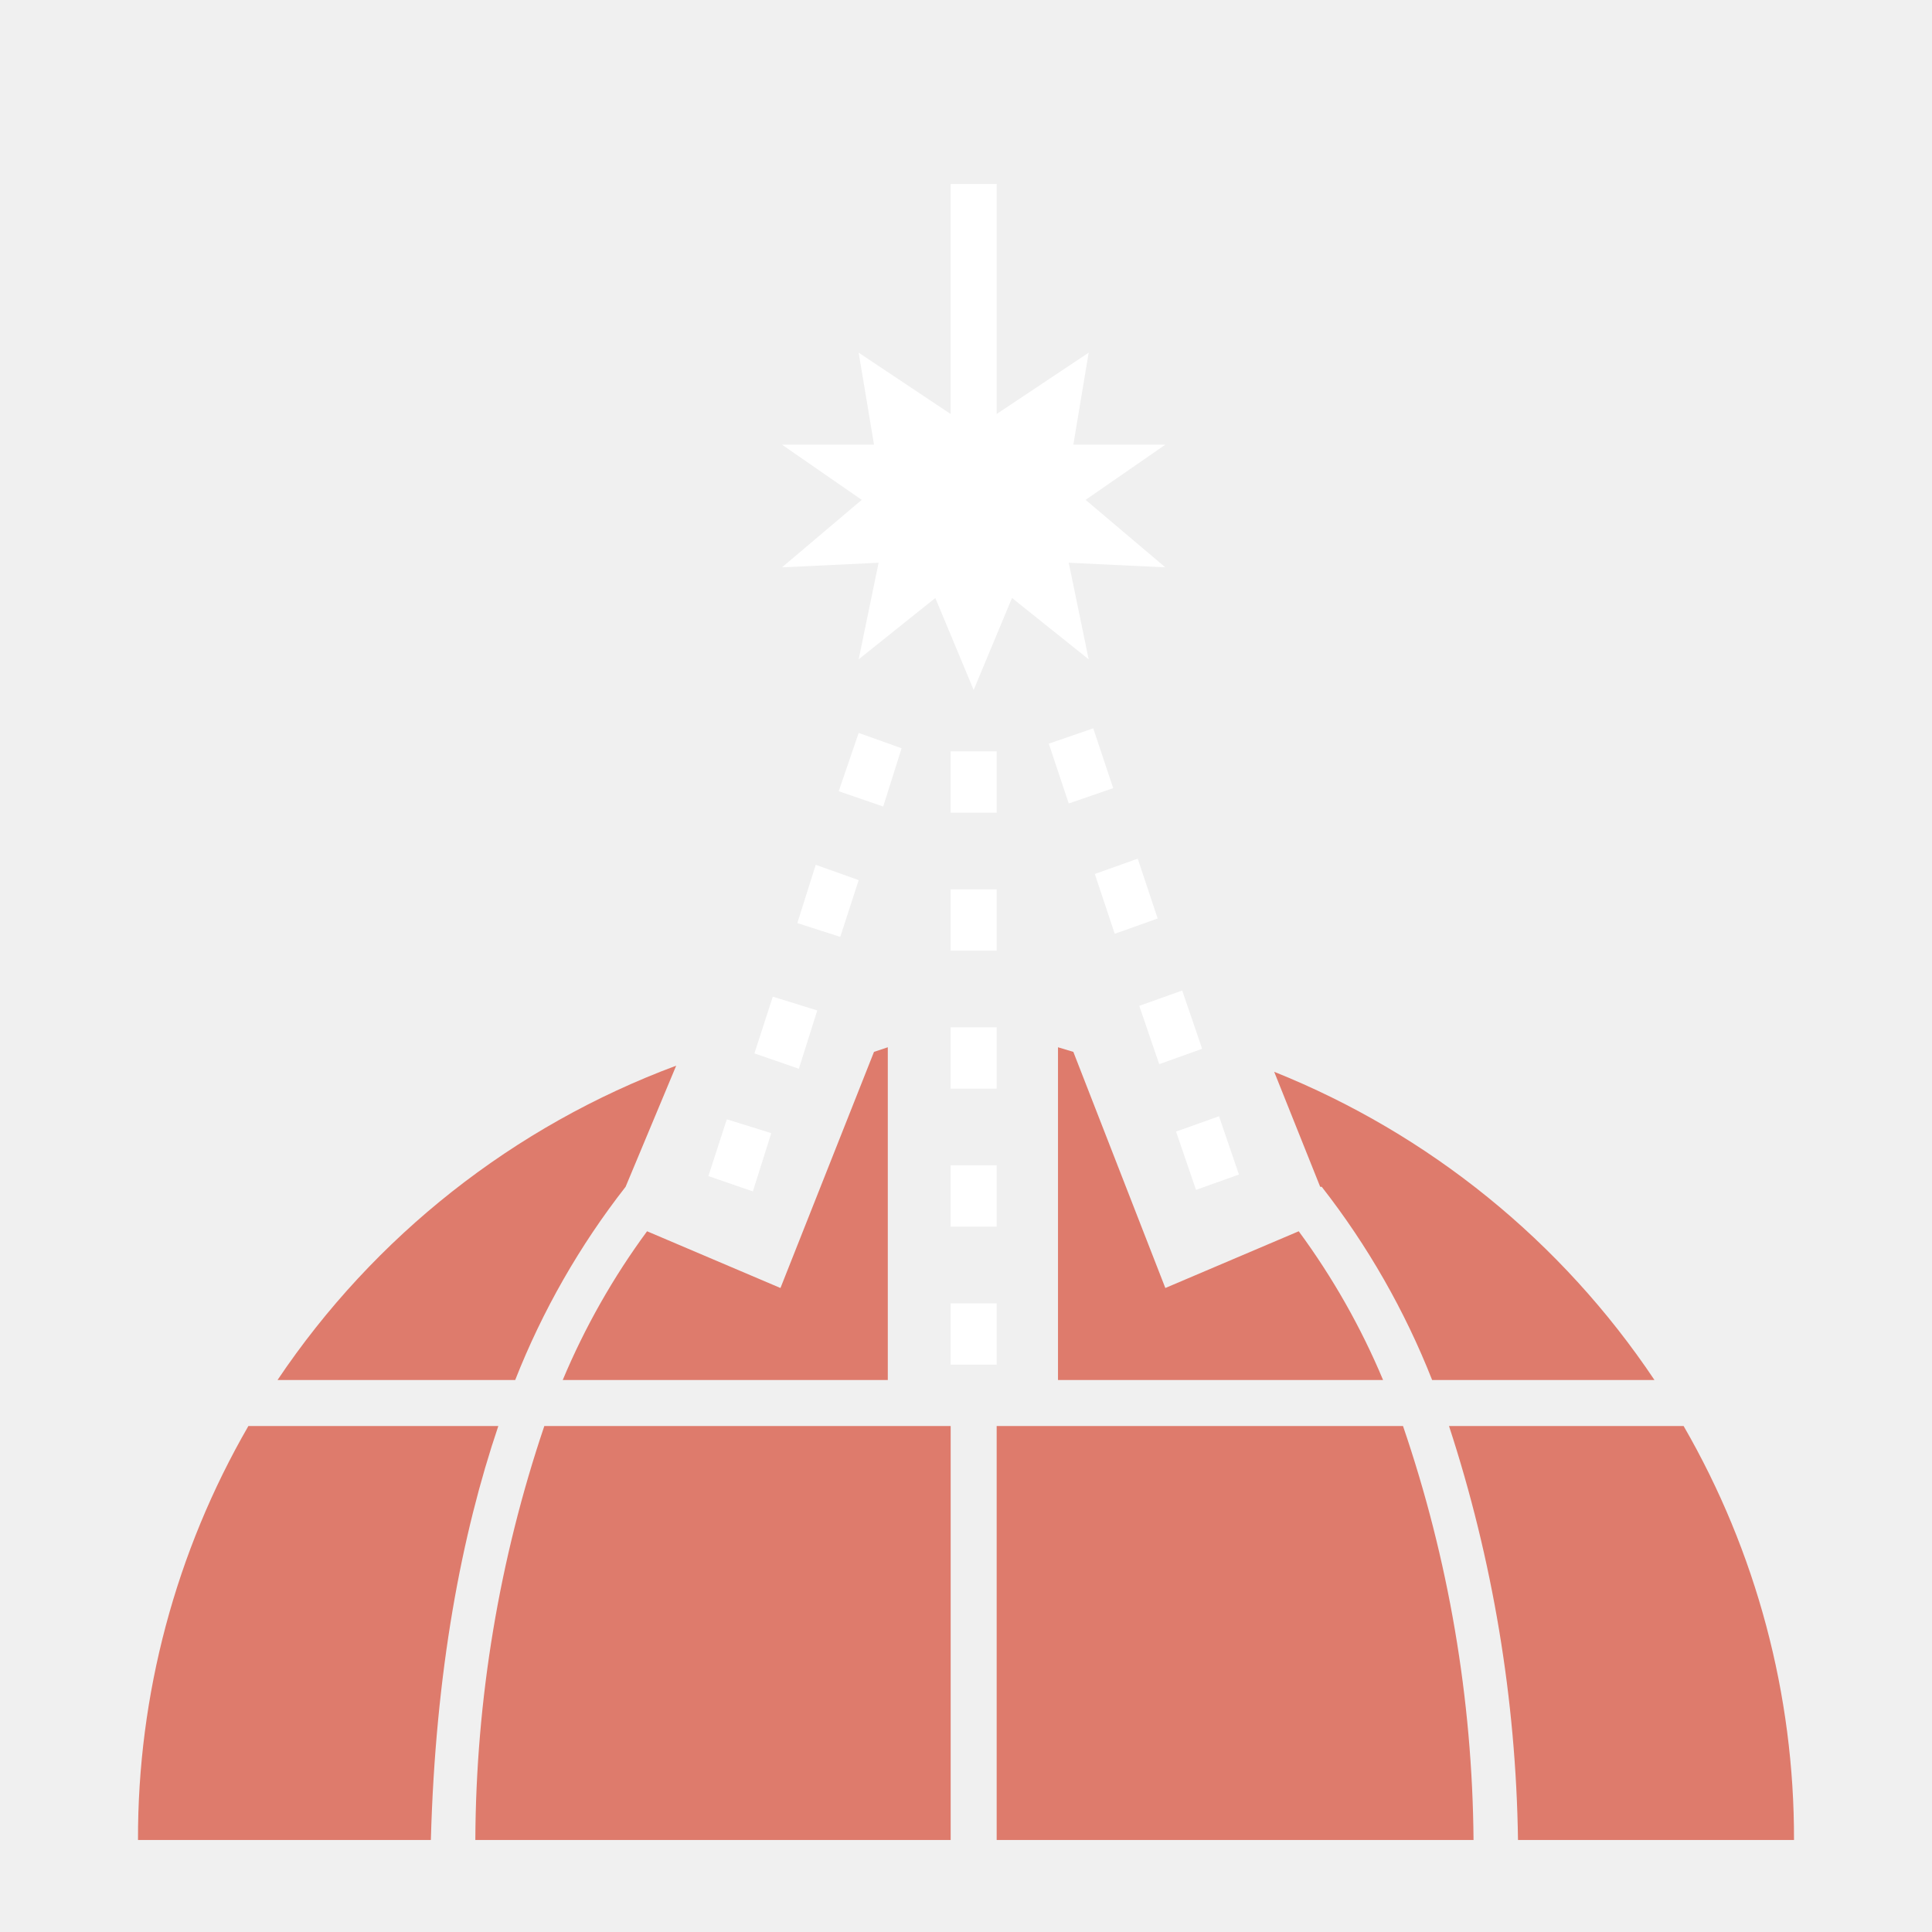
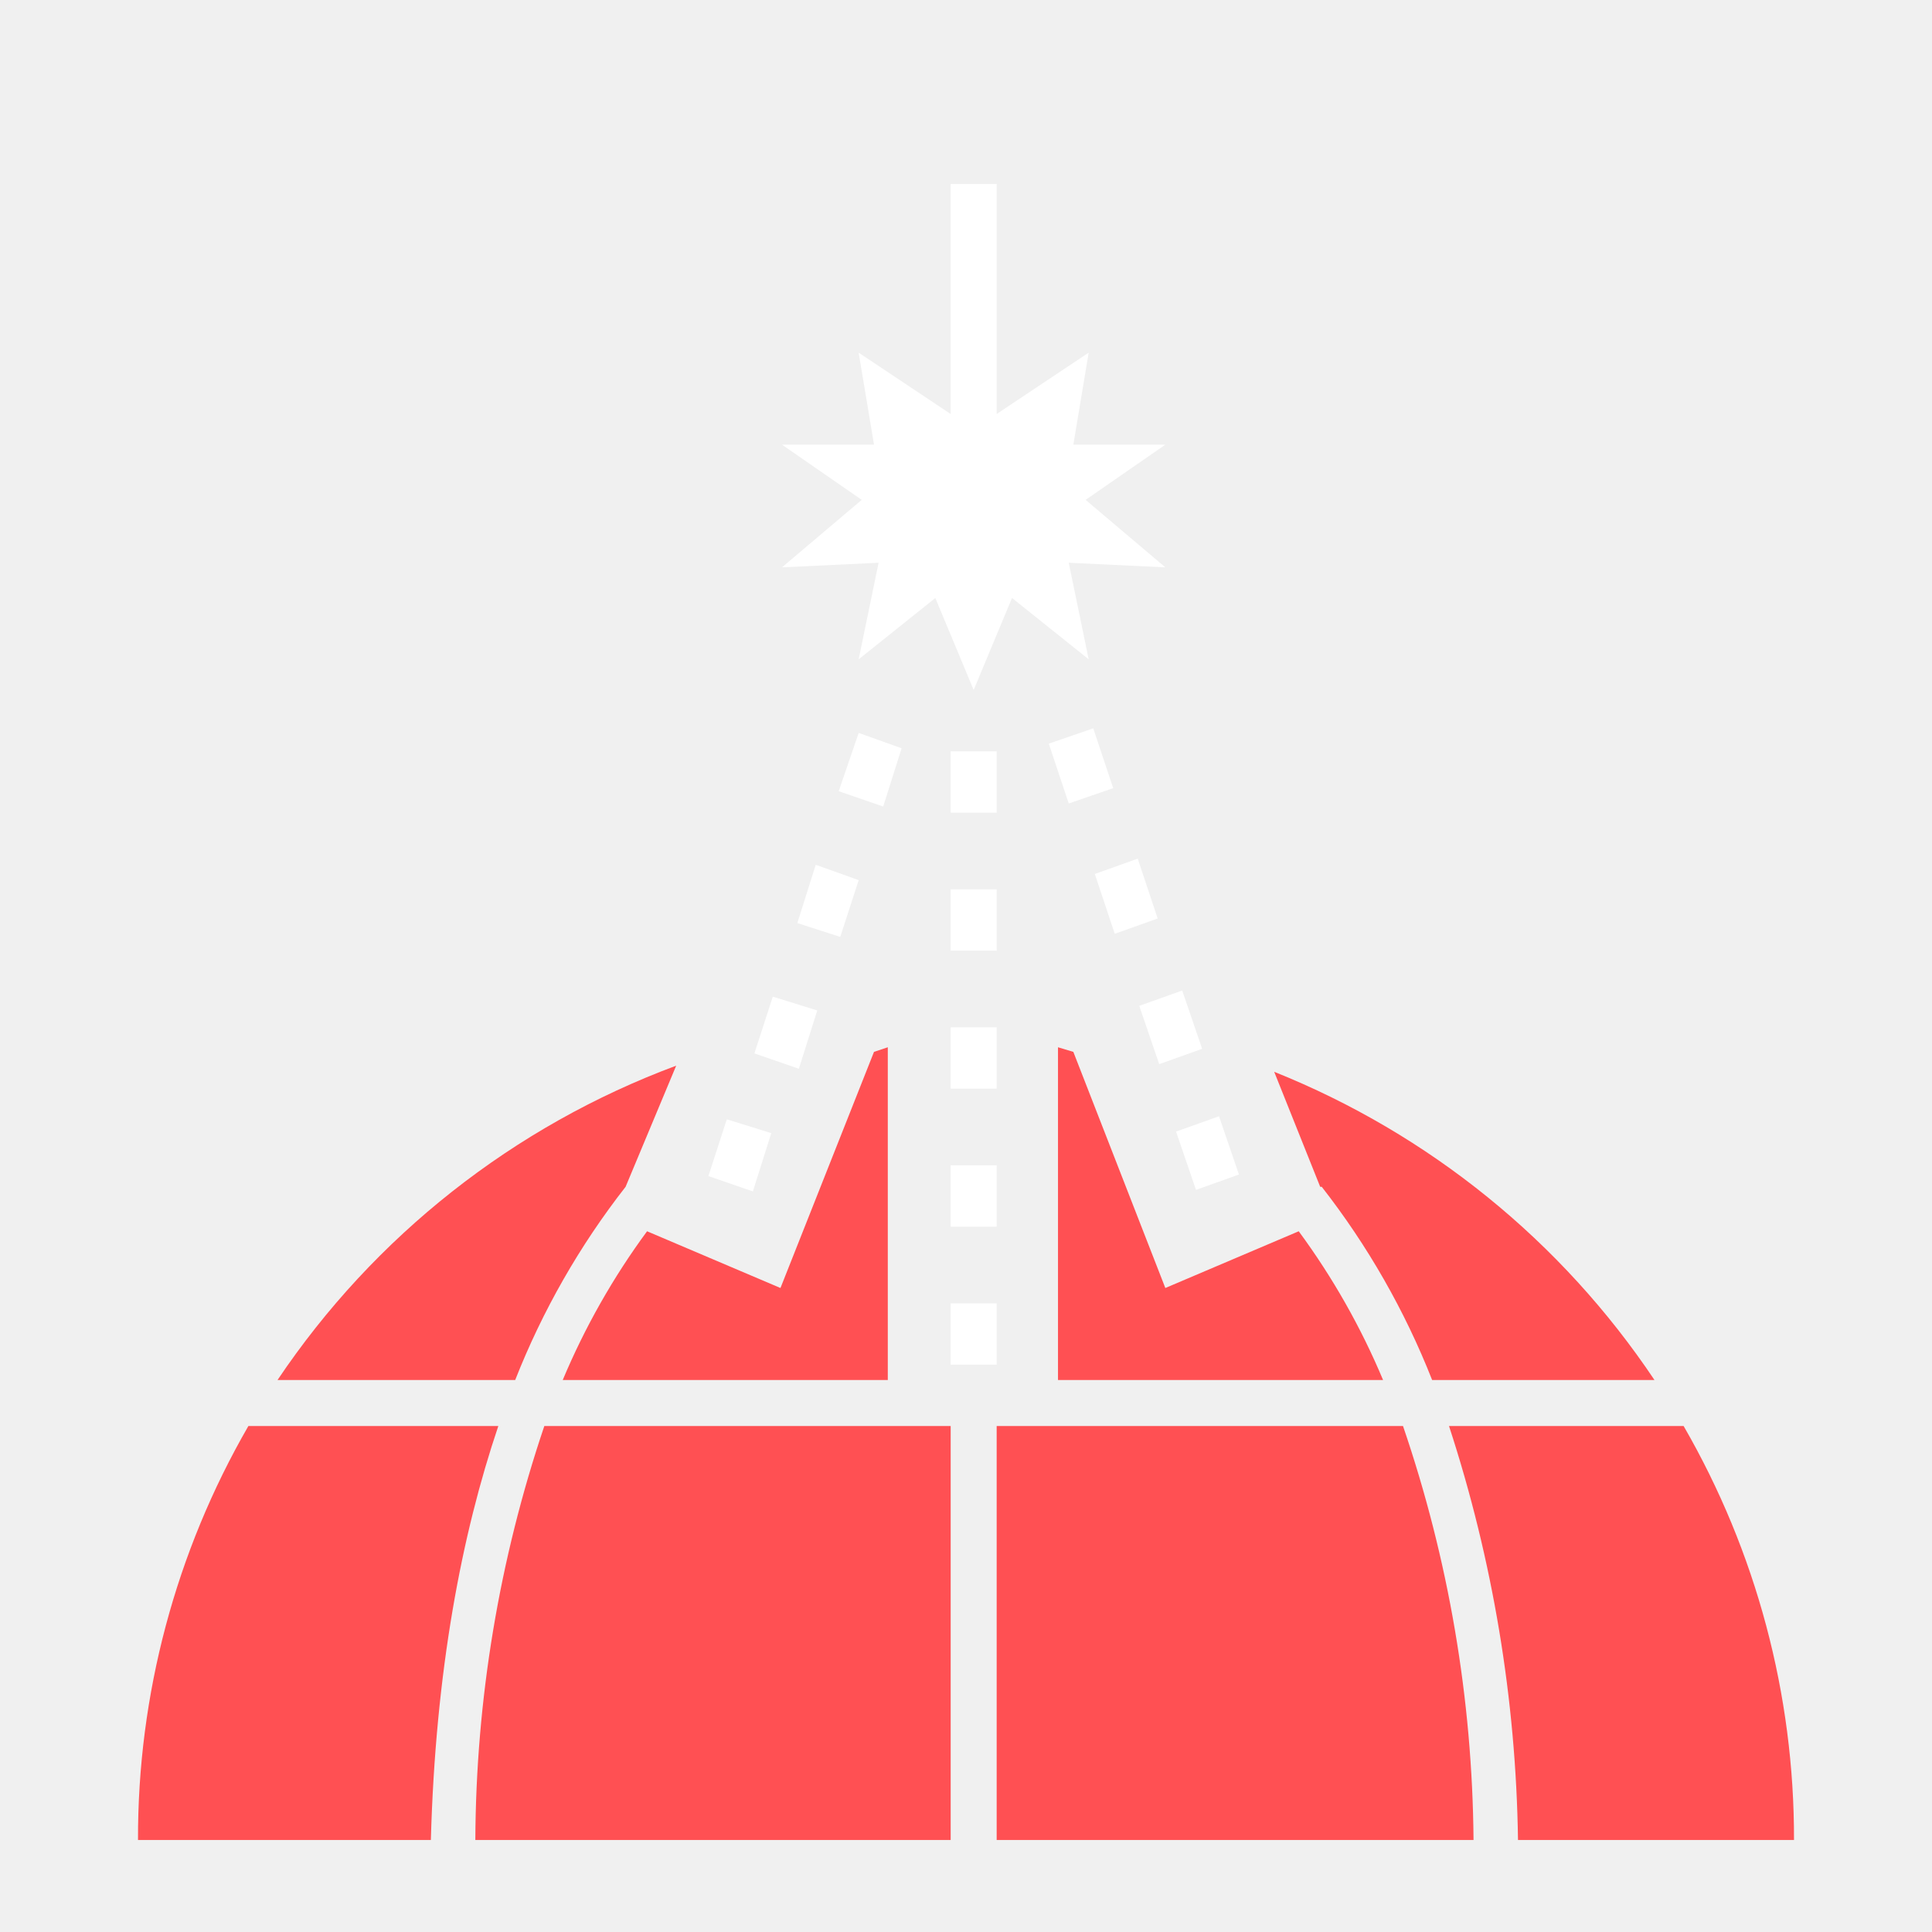
<svg xmlns="http://www.w3.org/2000/svg" viewBox="0 0 126 126" fill="#fff">
-   <path fill="#de7b6c" d="M99 120a91 91 0 0 0-4.5-27h15.3a53.7 53.7 0 0 1 7.2 27H99ZM86.1 77.4l-3-7.5A54 54 0 0 1 107.9 90H93.4a50.6 50.6 0 0 0-7.2-12.6ZM90.3 90H69V68.3l1 .3L76 84l8.7-3.7a47 47 0 0 1 5.5 9.7Zm-48.1-9.7 8.7 3.7L57 68.6l.9-.3V90H36.7a47 47 0 0 1 5.5-9.7ZM33.6 90H18.1a54 54 0 0 1 26-20.5l-3.3 7.9A50.5 50.5 0 0 0 33.6 90Zm-5.5 30H9a53.7 53.7 0 0 1 7.2-27h16.3c-2.4 7.1-4.1 16-4.4 27ZM63 174a53.7 53.7 0 0 1-32.6-11h65.2A53.7 53.7 0 0 1 63 174Zm28.5-81a85.5 85.5 0 0 1 4.6 27H65V93h26.5Zm-56 0H62v27H31a85.5 85.5 0 0 1 4.5-27Z" />
+   <path fill="#FF5053" d="M99 120a91 91 0 0 0-4.5-27h15.3a53.7 53.7 0 0 1 7.2 27H99ZM86.1 77.4l-3-7.5A54 54 0 0 1 107.9 90H93.4a50.6 50.6 0 0 0-7.2-12.6ZM90.3 90H69V68.3l1 .3L76 84l8.7-3.7a47 47 0 0 1 5.5 9.7Zm-48.1-9.7 8.7 3.7L57 68.6l.9-.3V90H36.7a47 47 0 0 1 5.5-9.7ZM33.6 90H18.1a54 54 0 0 1 26-20.5l-3.3 7.9A50.5 50.5 0 0 0 33.6 90Zm-5.5 30H9a53.7 53.7 0 0 1 7.2-27h16.3c-2.4 7.1-4.1 16-4.4 27ZM63 174a53.7 53.7 0 0 1-32.6-11h65.2A53.7 53.7 0 0 1 63 174Zm28.5-81a85.5 85.5 0 0 1 4.6 27H65V93h26.5Zm-56 0H62v27H31a85.5 85.5 0 0 1 4.5-27Z" />
  <path d="M62 49h3v4h-3z" />
  <path d="M62 58h3v4h-3z" />
  <path d="M62 67h3v4h-3z" />
  <path d="M62 76h3v4h-3z" />
  <path d="M62 85h3v4h-3z" />
  <path d="m56 47.8 2.8 1-1.2 3.8-2.9-1Z" />
  <path d="m53.2 56.4 2.8 1-1.2 3.7-2.8-.9Z" />
  <path d="m50.4 65 2.9.9-1.2 3.8-2.9-1Z" />
  <path d="m47.4 73 2.9.9-1.2 3.8-2.9-1Z" />
  <path d="m68.4 48.5 2.9-1 1.3 3.9-2.9 1Z" />
  <path d="m71.4 57 2.8-1 1.3 3.9-2.8 1Z" />
  <path d="m74.3 65.6 2.8-1 1.3 3.8-2.8 1Z" />
  <path d="m76.7 73.8 2.8-1 1.3 3.8-2.8 1Z" />
  <path d="M70.8 32.6 76 37l-6.3-.3L71 43l-5-4-2.5 6-2.5-6-5 4 1.3-6.3-6.3.3 5.2-4.4L51 29h6l-1-6 6 4V12h3v15l6-4-1 6h6Z" />
</svg>
